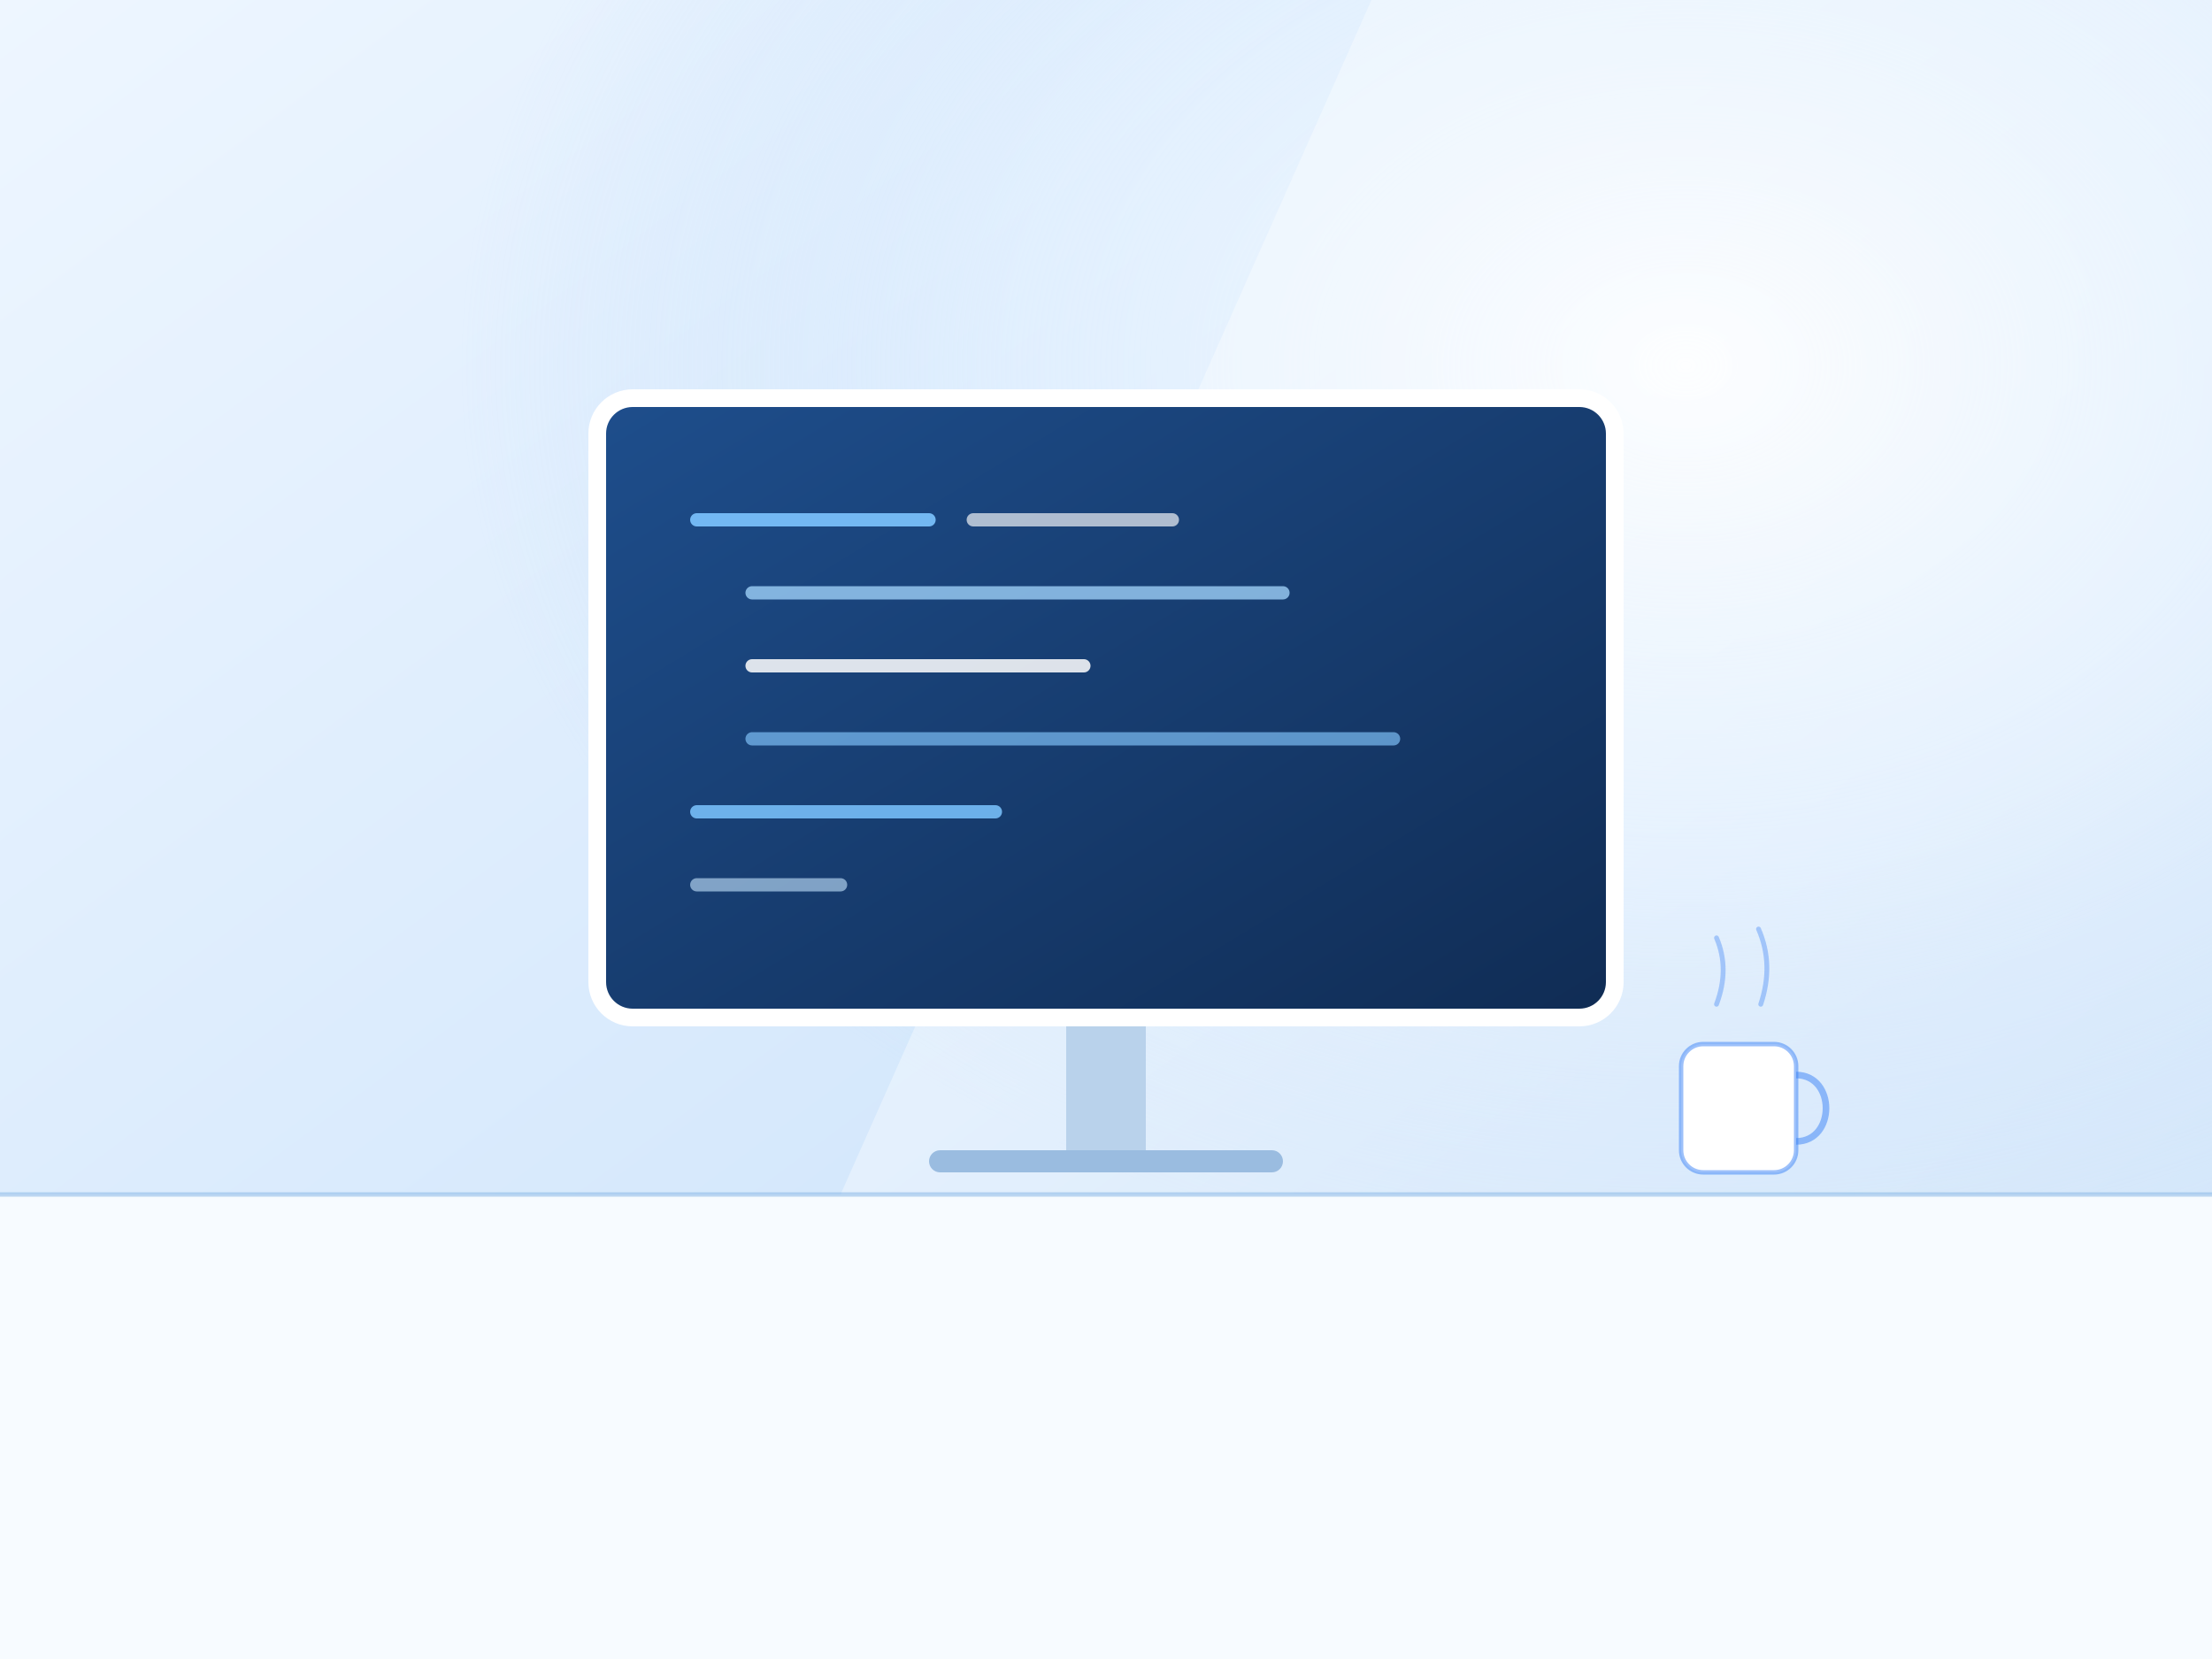
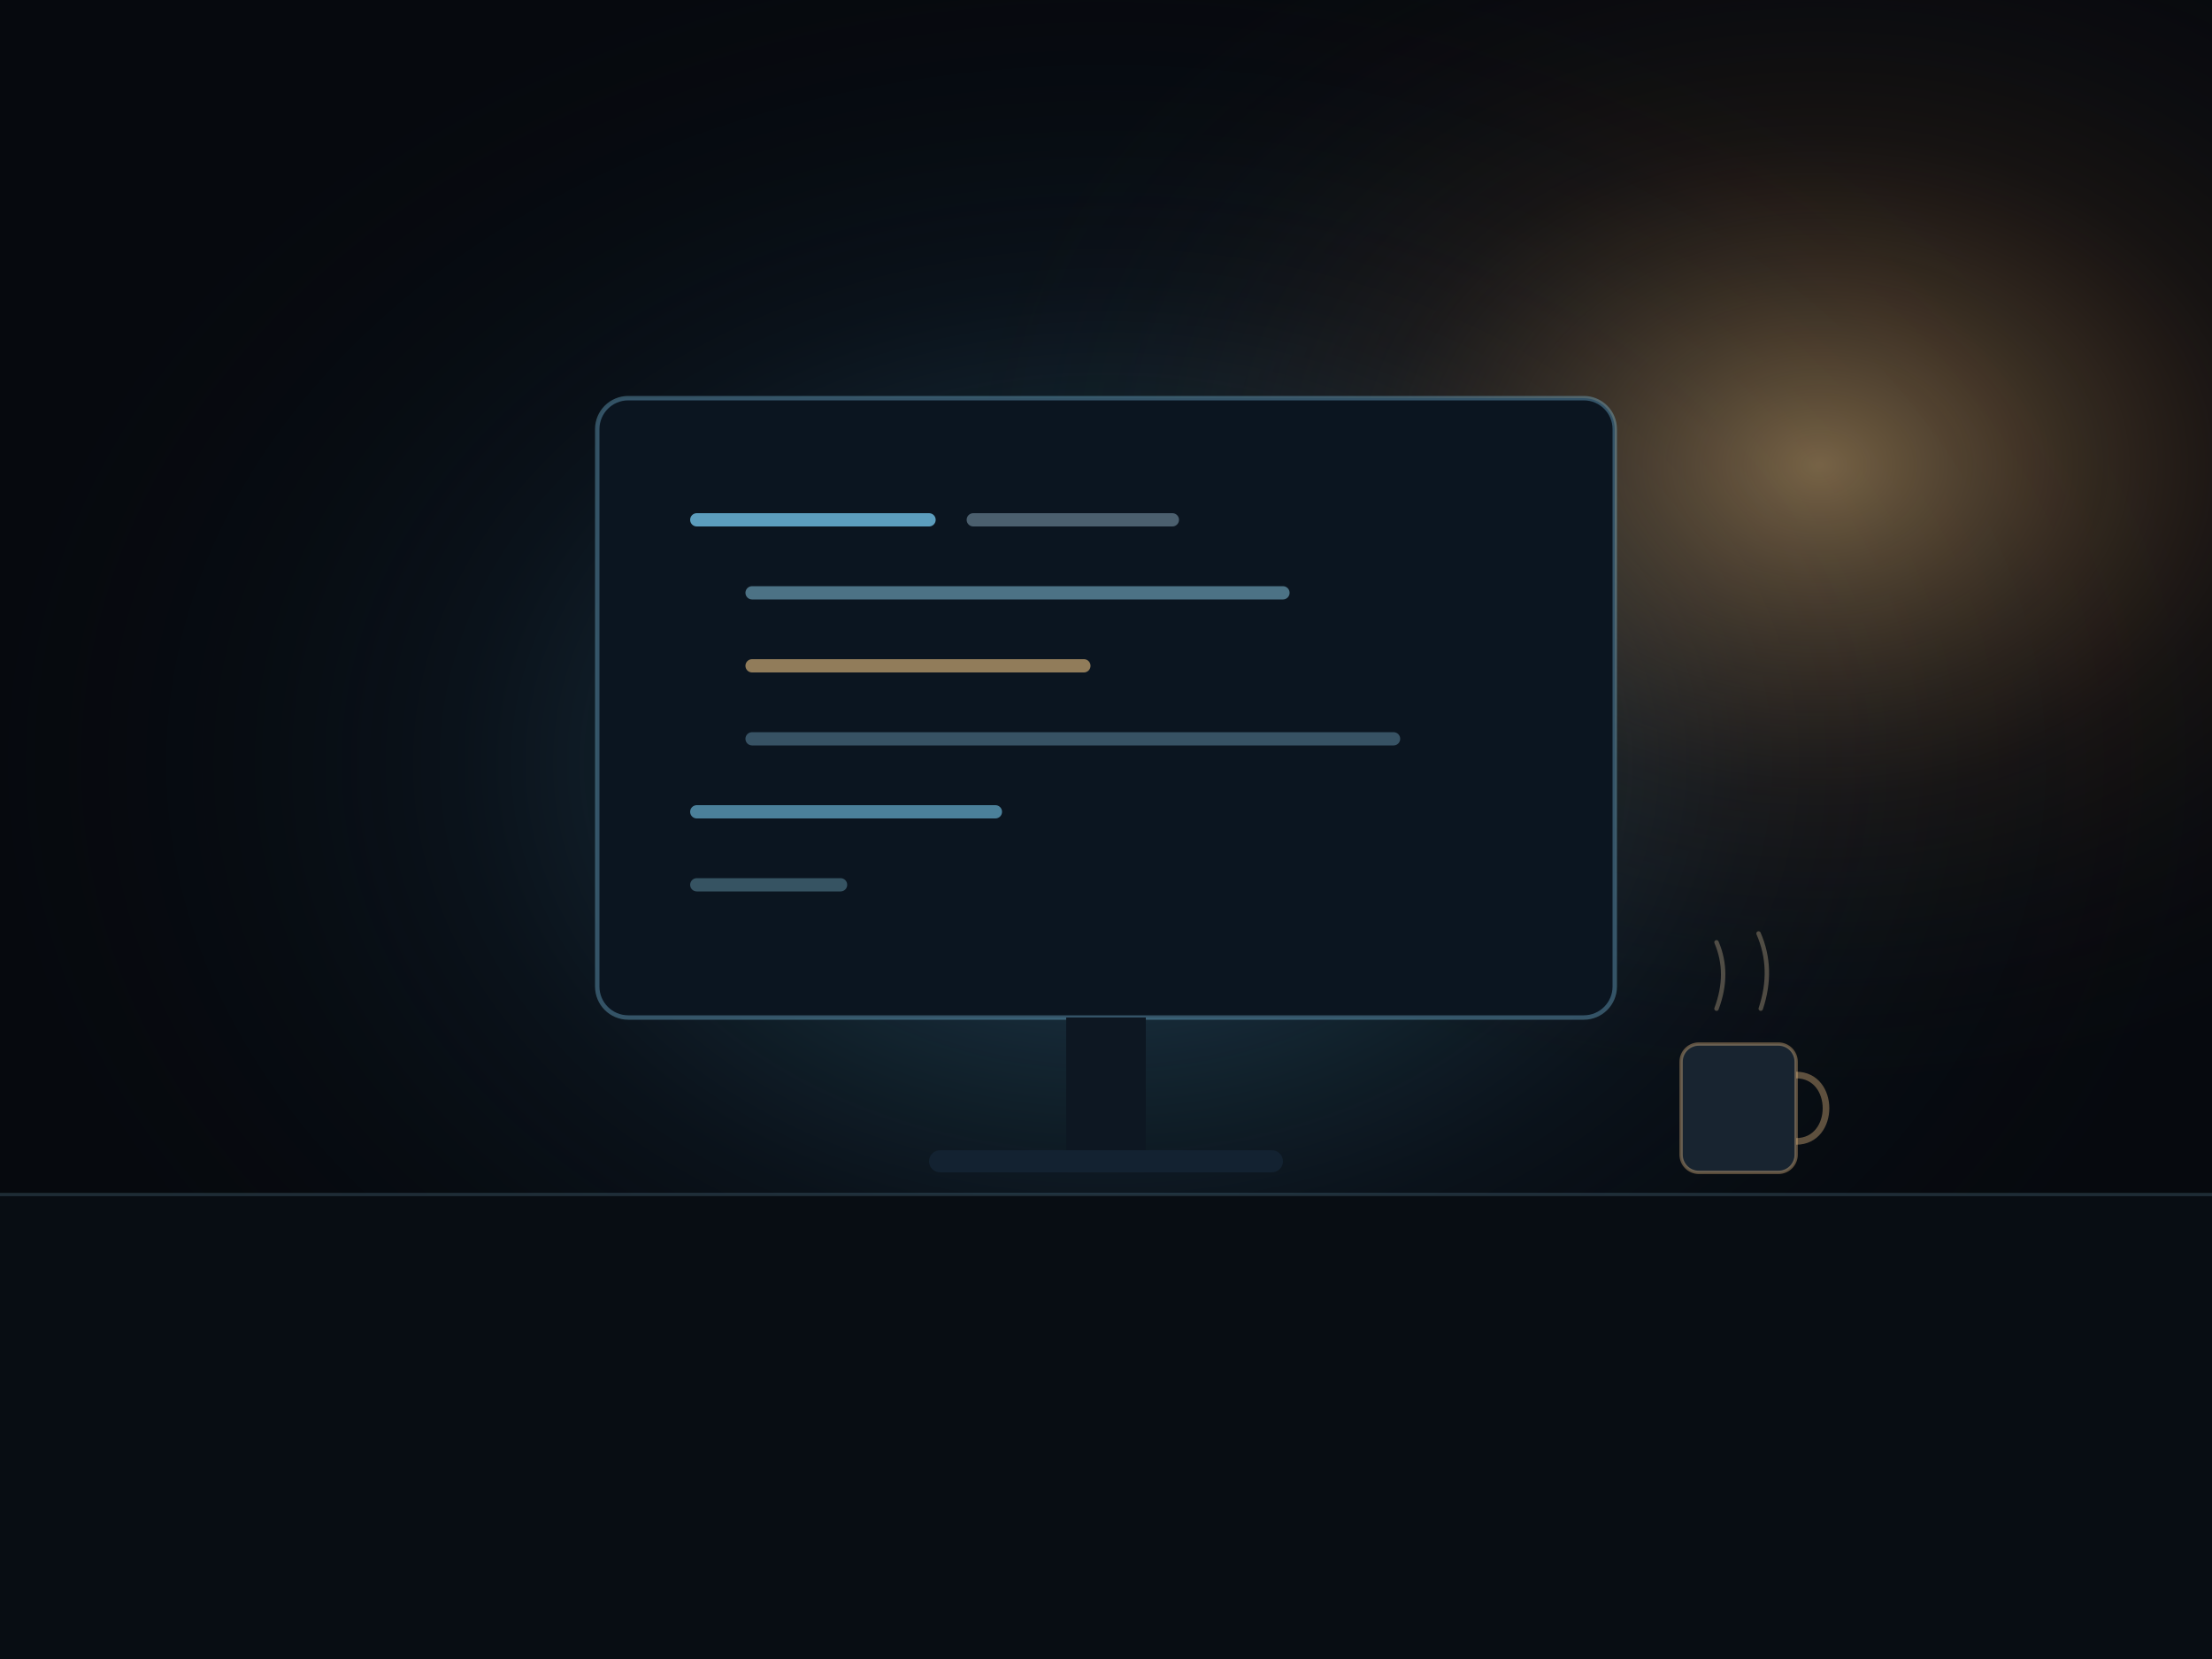
<svg xmlns="http://www.w3.org/2000/svg" viewBox="0 0 1000 750" width="1000" height="750">
  <defs>
-     <linearGradient id="wall" x1="0" y1="0" x2="1" y2="1">
-       <stop offset="0%" stop-color="#eef6ff" />
-       <stop offset="55%" stop-color="#d5e8fc" />
-       <stop offset="100%" stop-color="#b4d4f7" />
-     </linearGradient>
-     <radialGradient id="sunlight" cx="76%" cy="22%" r="55%">
-       <stop offset="0%" stop-color="#ffffff" stop-opacity="0.92" />
-       <stop offset="55%" stop-color="#e3f1ff" stop-opacity="0.45" />
-       <stop offset="100%" stop-color="#b4d4f7" stop-opacity="0" />
+     <radialGradient id="screenGlow" cx="50%" cy="46%" r="52%">
+       <stop offset="0%" stop-color="#66c7f4" stop-opacity="0.38" />
+       <stop offset="55%" stop-color="#193549" stop-opacity="0.22" />
+       <stop offset="100%" stop-color="#05080c" stop-opacity="0" />
    </radialGradient>
-     <linearGradient id="screen" x1="0" y1="0" x2="1" y2="1">
-       <stop offset="0%" stop-color="#1e4e8c" />
-       <stop offset="100%" stop-color="#102c54" />
-     </linearGradient>
+     <radialGradient id="lampGlow" cx="82%" cy="28%" r="40%">
+       <stop offset="0%" stop-color="#ffcc84" stop-opacity="0.45" />
+       <stop offset="50%" stop-color="#7c4f2b" stop-opacity="0.14" />
+       <stop offset="100%" stop-color="#05080c" stop-opacity="0" />
+     </radialGradient>
  </defs>
-   <rect width="1000" height="750" fill="url(#wall)" />
-   <rect width="1000" height="750" fill="url(#sunlight)" />
-   <polygon points="620,0 1000,0 1000,540 380,540" fill="#ffffff" fill-opacity="0.35" />
-   <rect x="0" y="540" width="1000" height="210" fill="#f7fbff" />
-   <line x1="0" y1="540" x2="1000" y2="540" stroke="#8ab8e6" stroke-opacity="0.55" stroke-width="2" />
-   <rect x="270" y="180" width="460" height="280" rx="16" fill="url(#screen)" stroke="#ffffff" stroke-width="8" />
+   <rect width="1000" height="750" fill="#06090e" />
+   <rect width="1000" height="750" fill="url(#screenGlow)" />
+   <rect width="1000" height="750" fill="url(#lampGlow)" />
+   <rect x="0" y="540" width="1000" height="210" fill="#080d13" />
+   <line x1="0" y1="540" x2="1000" y2="540" stroke="#98d6f5" stroke-opacity="0.16" stroke-width="1.5" />
+   <rect x="270" y="180" width="460" height="280" rx="14" fill="#0b1520" stroke="#8ad8ff" stroke-opacity="0.32" stroke-width="2" />
  <g stroke-linecap="round" stroke-width="6">
-     <line x1="315" y1="235" x2="420" y2="235" stroke="#7cc4ff" stroke-opacity="0.9" />
-     <line x1="440" y1="235" x2="530" y2="235" stroke="#ffffff" stroke-opacity="0.65" />
-     <line x1="340" y1="268" x2="580" y2="268" stroke="#a6d8ff" stroke-opacity="0.75" />
-     <line x1="340" y1="301" x2="490" y2="301" stroke="#ffffff" stroke-opacity="0.85" />
-     <line x1="340" y1="334" x2="630" y2="334" stroke="#85c8ff" stroke-opacity="0.65" />
-     <line x1="315" y1="367" x2="450" y2="367" stroke="#7cc4ff" stroke-opacity="0.85" />
-     <line x1="315" y1="400" x2="380" y2="400" stroke="#c7e6ff" stroke-opacity="0.6" />
+     <line x1="315" y1="235" x2="420" y2="235" stroke="#7fd8ff" stroke-opacity="0.7" />
+     <line x1="440" y1="235" x2="530" y2="235" stroke="#c3e8ff" stroke-opacity="0.35" />
+     <line x1="340" y1="268" x2="580" y2="268" stroke="#9be2ff" stroke-opacity="0.45" />
+     <line x1="340" y1="301" x2="490" y2="301" stroke="#ffd28a" stroke-opacity="0.55" />
+     <line x1="340" y1="334" x2="630" y2="334" stroke="#89c4e1" stroke-opacity="0.35" />
+     <line x1="315" y1="367" x2="450" y2="367" stroke="#7fd8ff" stroke-opacity="0.55" />
+     <line x1="315" y1="400" x2="380" y2="400" stroke="#9be2ff" stroke-opacity="0.3" />
  </g>
-   <rect x="482" y="464" width="36" height="58" fill="#b9d2eb" />
-   <rect x="420" y="520" width="160" height="10" rx="5" fill="#9abce0" />
-   <rect x="760" y="472" width="52" height="58" rx="10" fill="#ffffff" stroke="#3b82f6" stroke-opacity="0.5" stroke-width="2" />
-   <path d="M812 486 C830 486 830 516 812 516" fill="none" stroke="#3b82f6" stroke-opacity="0.5" stroke-width="3" />
-   <path d="M776 454 Q782 438 776 424 M796 454 Q802 436 795 420" fill="none" stroke="#3b82f6" stroke-opacity="0.38" stroke-width="2.2" stroke-linecap="round" />
+   <rect x="482" y="460" width="36" height="62" fill="#0d1722" />
+   <rect x="420" y="520" width="160" height="10" rx="5" fill="#132231" />
+   <rect x="760" y="472" width="52" height="58" rx="8" fill="#182430" stroke="#ffcf91" stroke-opacity="0.35" stroke-width="1.5" />
+   <path d="M812 486 C830 486 830 516 812 516" fill="none" stroke="#ffcf91" stroke-opacity="0.35" stroke-width="3" />
+   <path d="M776 456 Q782 440 776 426 M796 456 Q802 438 795 422" fill="none" stroke="#ffe1b8" stroke-opacity="0.28" stroke-width="2" stroke-linecap="round" />
</svg>
